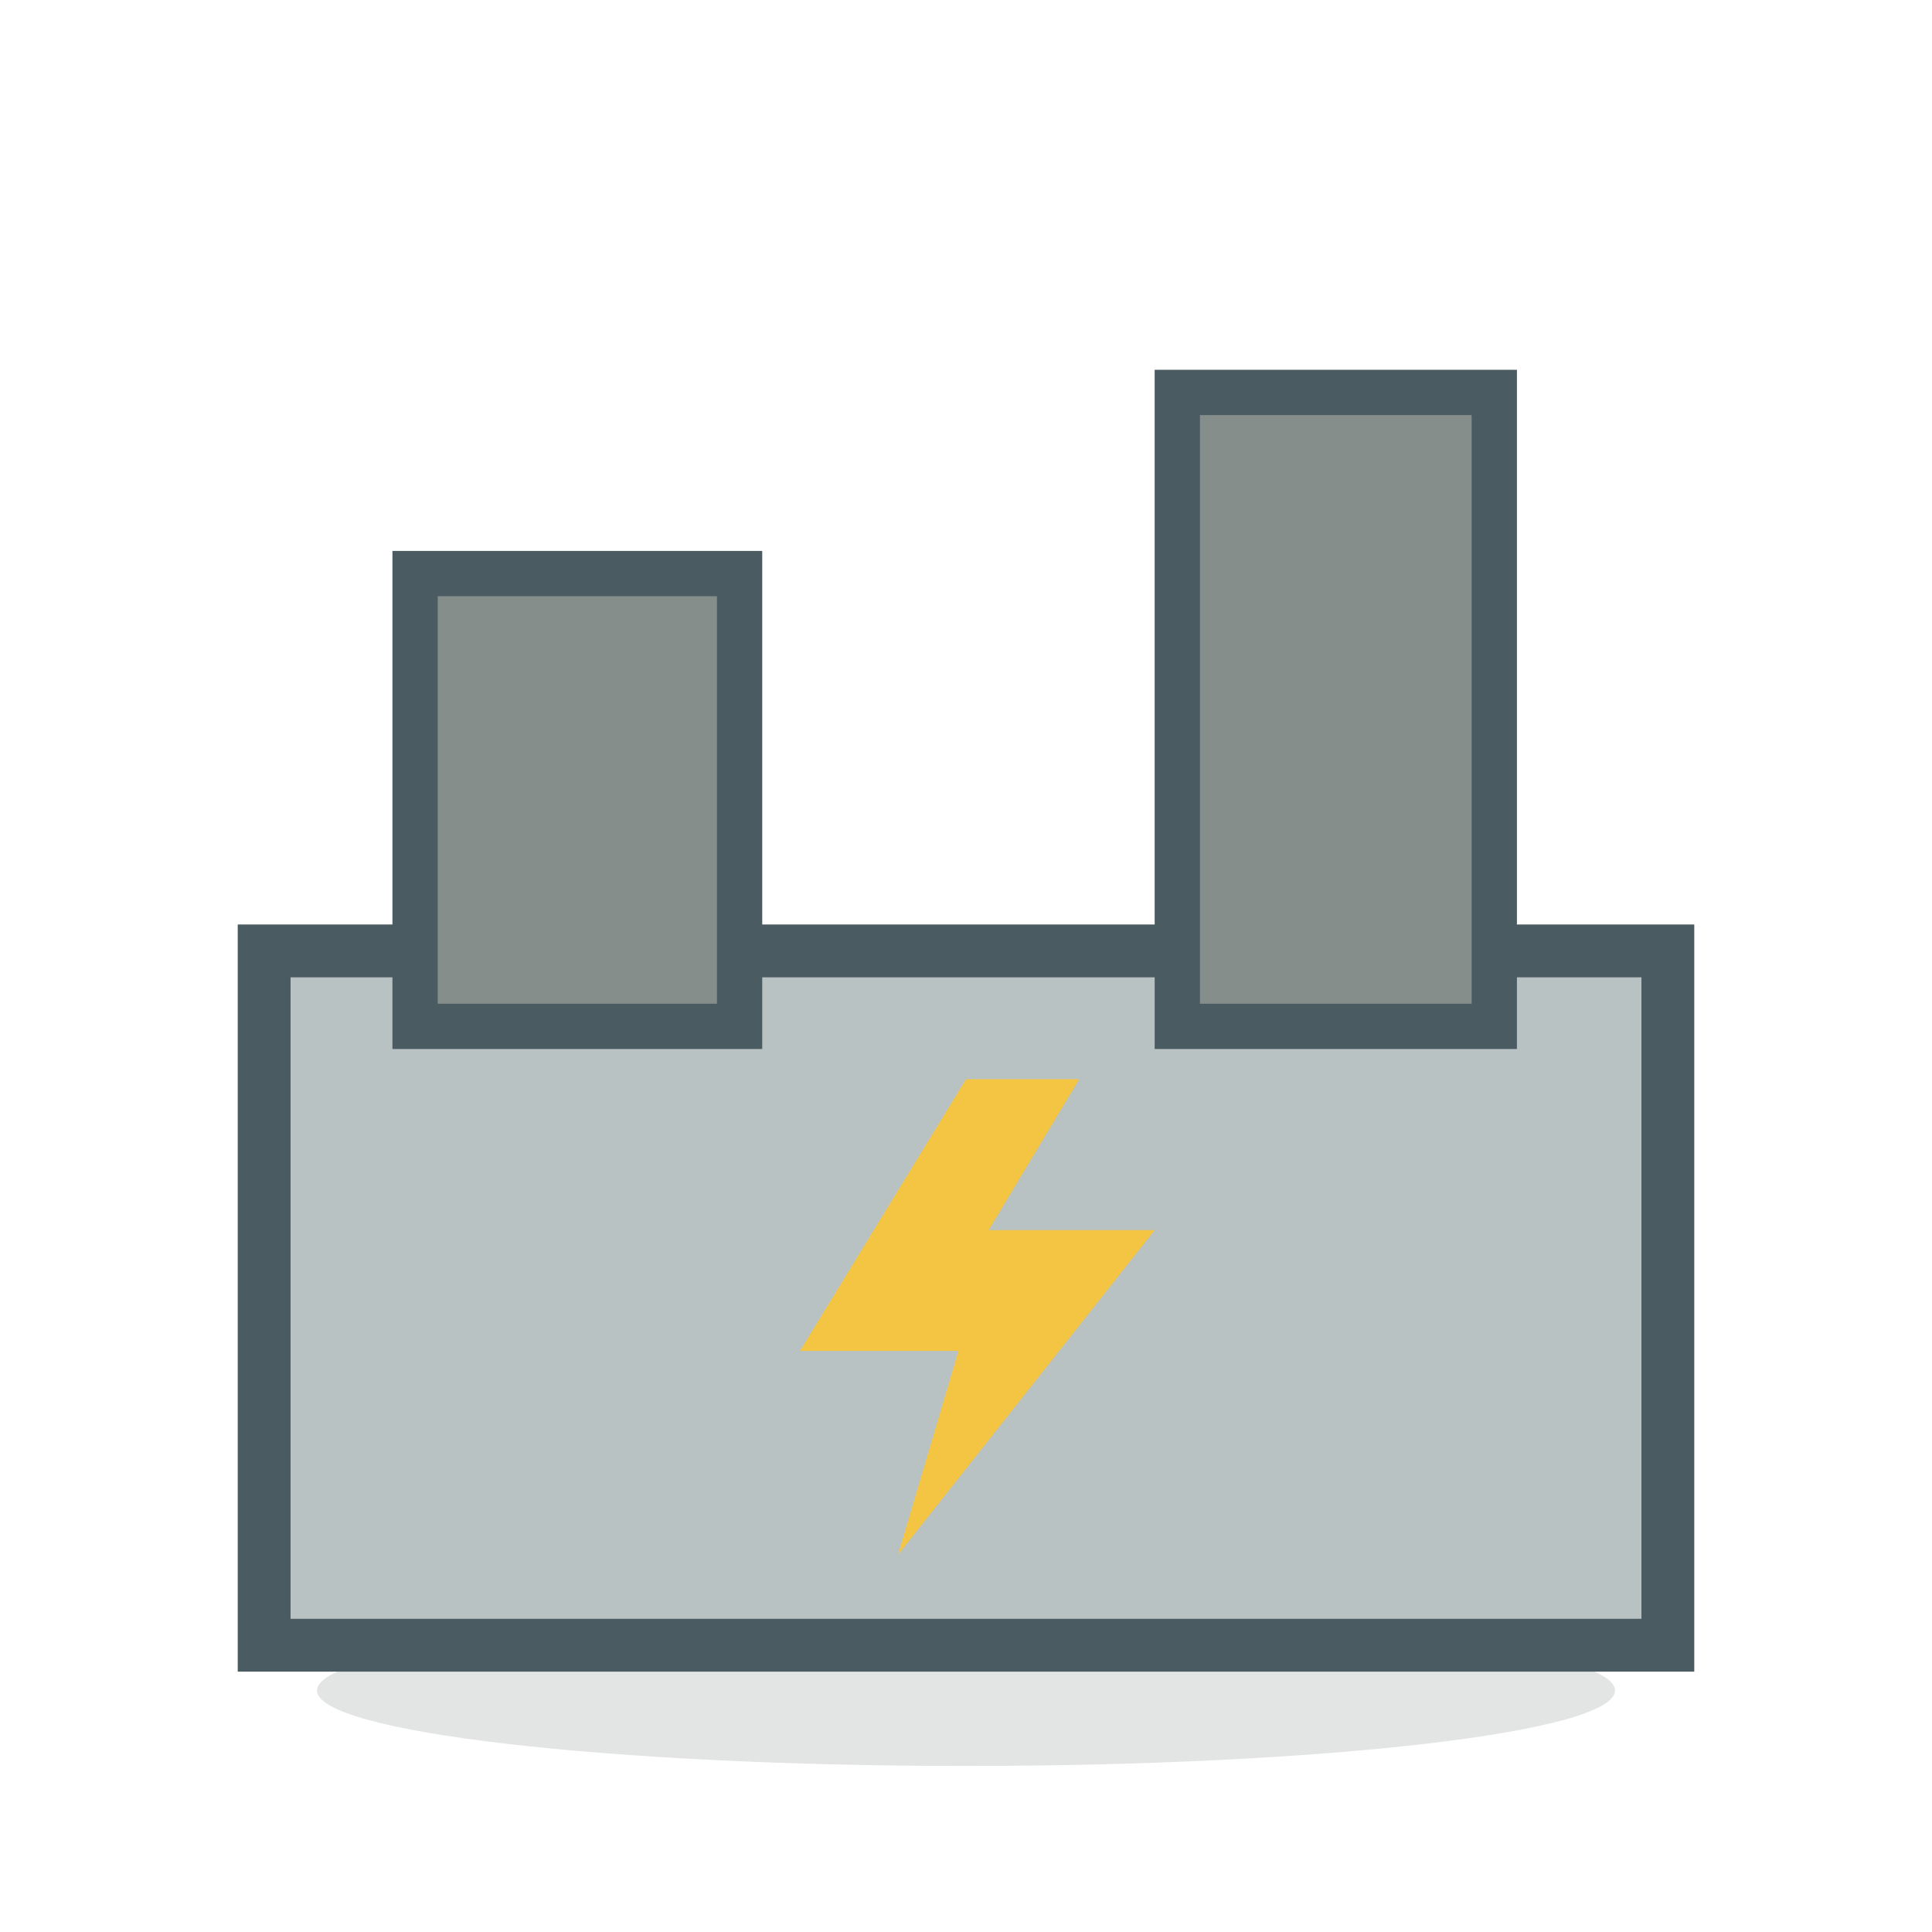
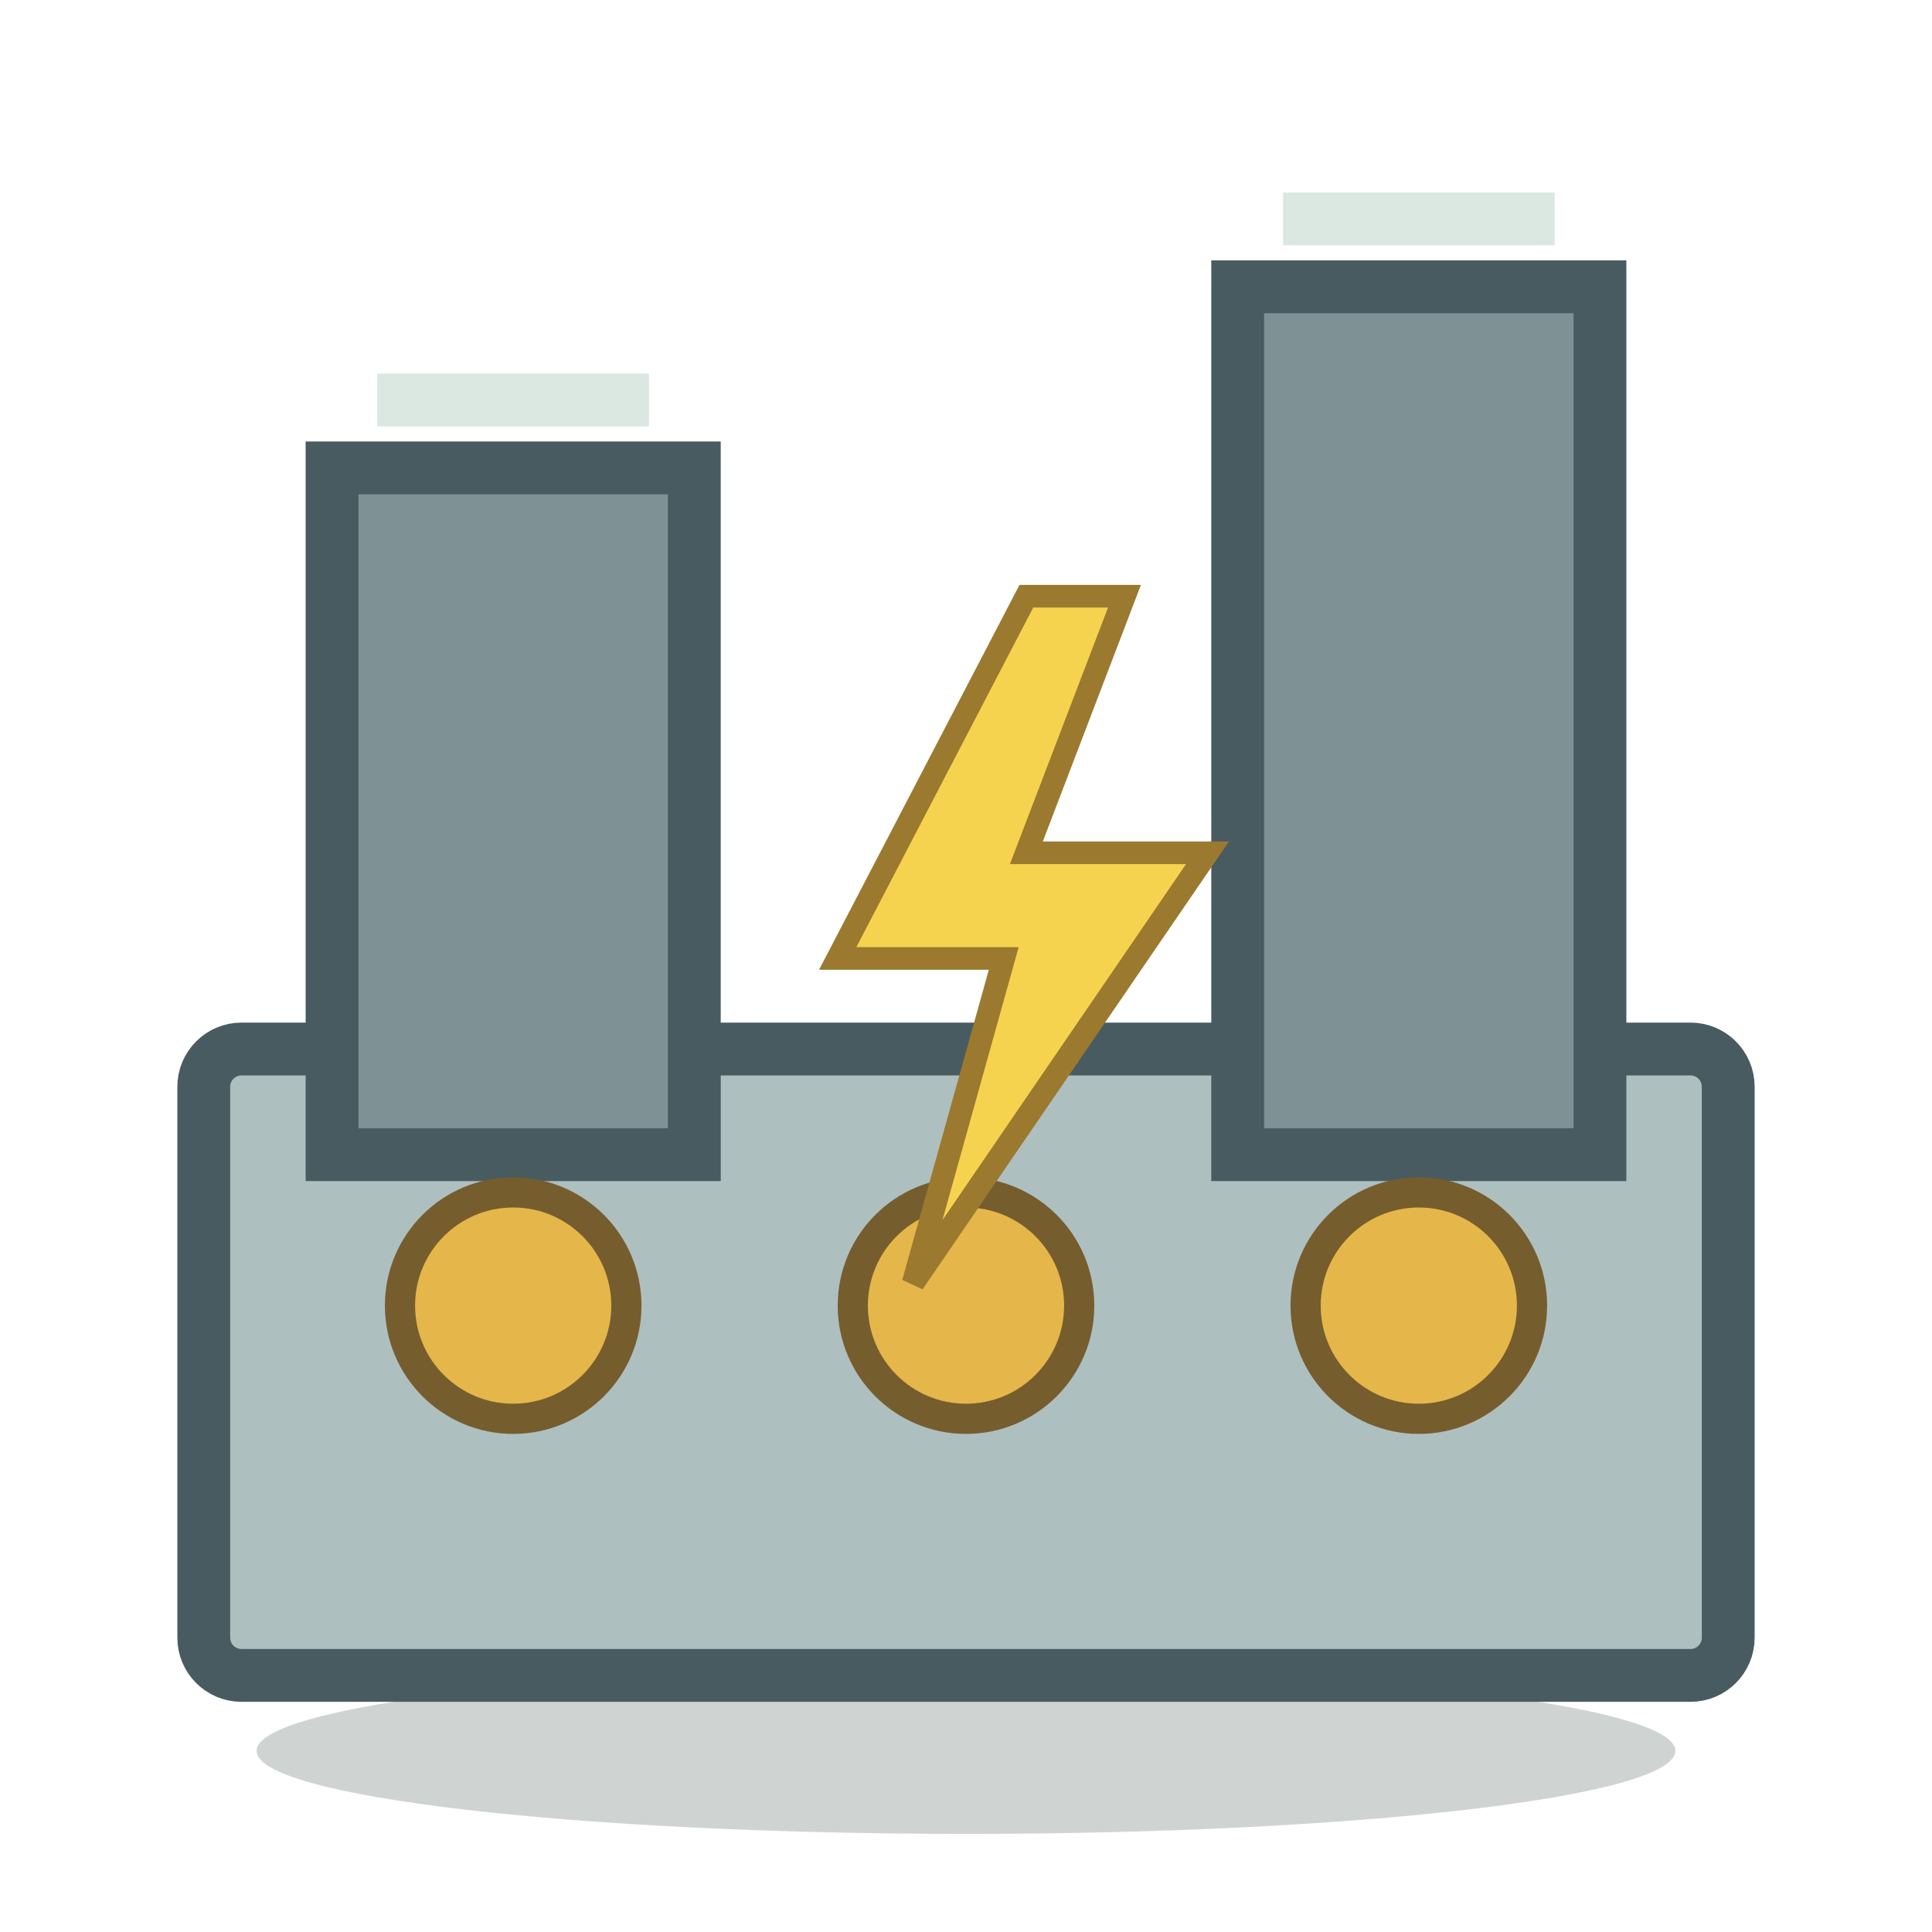
<svg xmlns="http://www.w3.org/2000/svg" width="256" height="256" viewBox="0 0 256 256">
-   <ellipse cx="128" cy="224" rx="86" ry="10" fill="#26382c" opacity=".13" />
-   <rect x="35" y="126" width="186" height="92" fill="#b9c2c3" stroke="#4b5b62" stroke-width="7" />
-   <rect x="55" y="76" width="43" height="60" fill="#858e8b" stroke="#4b5b62" stroke-width="6" />
-   <rect x="156" y="52" width="42" height="84" fill="#858e8b" stroke="#4b5b62" stroke-width="6" />
-   <path d="M128 143l-22 36h21l-8 27 34-43h-22l12-20Z" fill="#f4c542" />
+   <ellipse cx="128" cy="232" rx="94" ry="11" fill="#253c31" opacity=".22" />
+   <rect x="27" y="139" width="202" height="83" rx="5" fill="#aebfc0" stroke="#485b61" stroke-width="7" />
+   <rect x="44" y="62" width="48" height="91" fill="#7e9295" stroke="#485b61" stroke-width="7" />
+   <rect x="164" y="38" width="48" height="115" fill="#7e9295" stroke="#485b61" stroke-width="7" />
+   <path d="M50 53h36M170 29h36" stroke="#dbe8e2" stroke-width="7" />
+   <g fill="#e5b64a" stroke="#765d2e" stroke-width="4">
+     <circle cx="68" cy="173" r="15" />
+     <circle cx="128" cy="173" r="15" />
+     <circle cx="188" cy="173" r="15" />
+   </g>
+   <path d="M136 79l-25 48h22l-12 43 39-57h-24l13-34Z" fill="#f6d34f" stroke="#9b792e" stroke-width="3" />
</svg>
